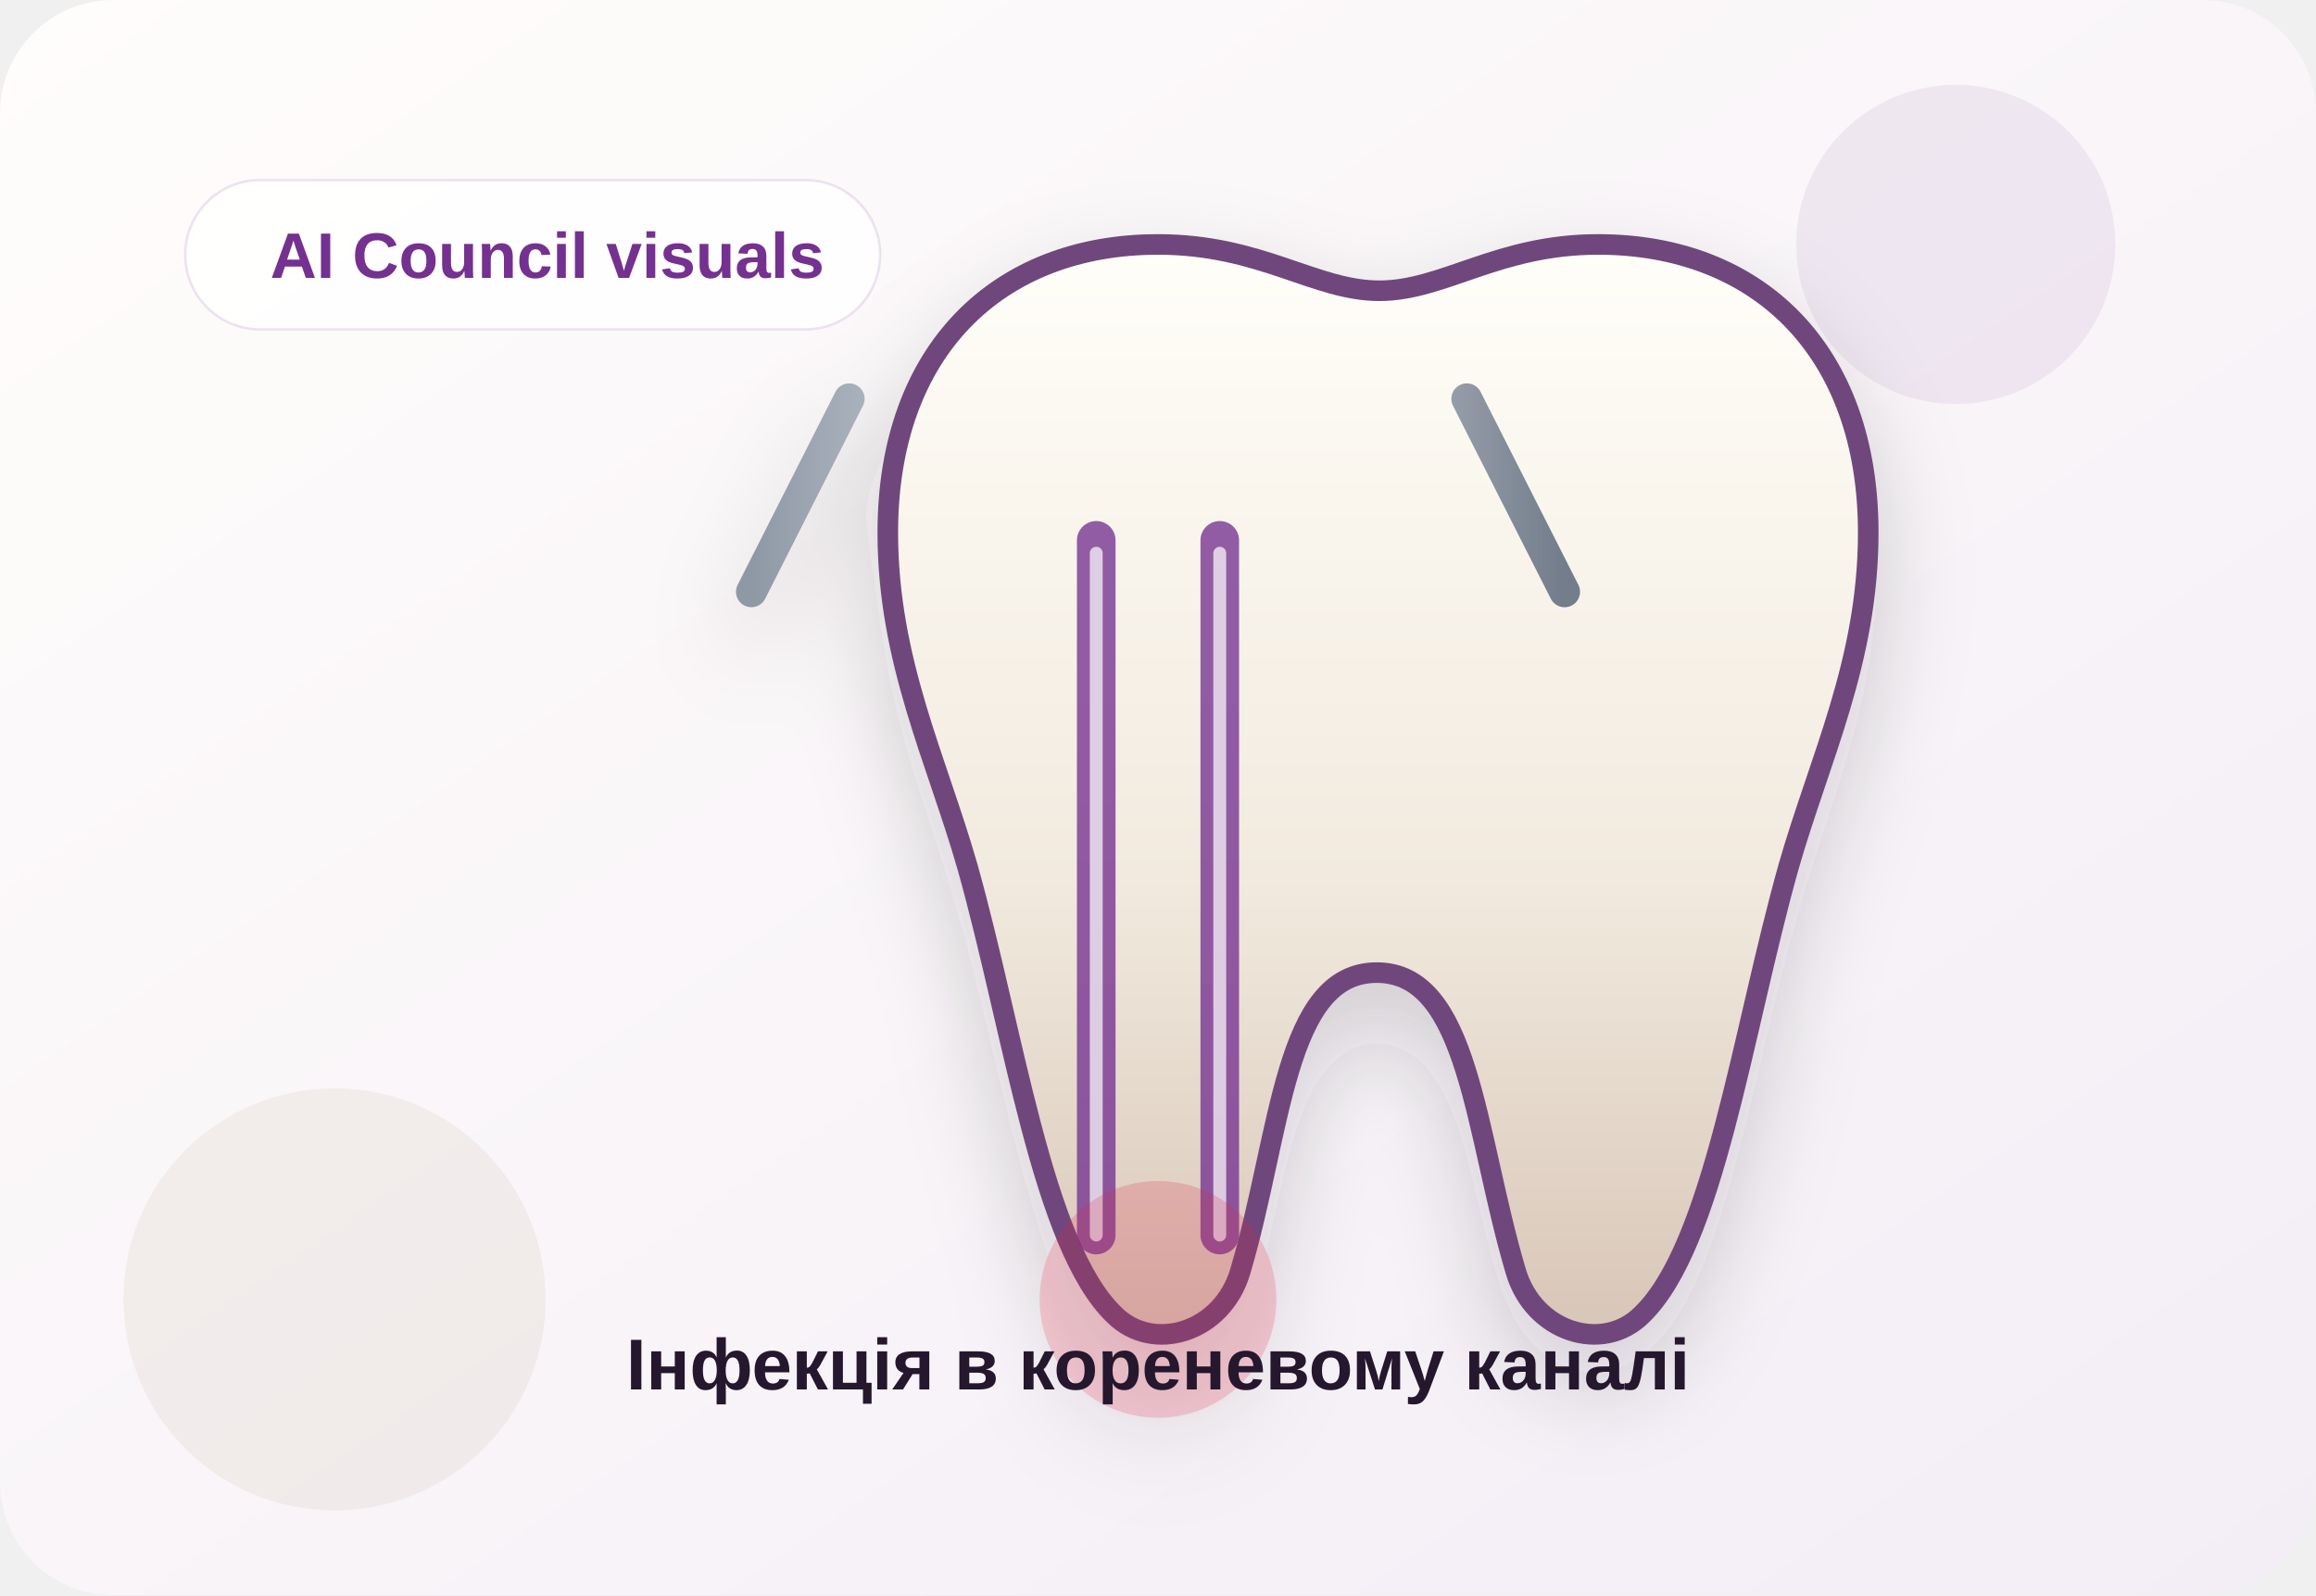
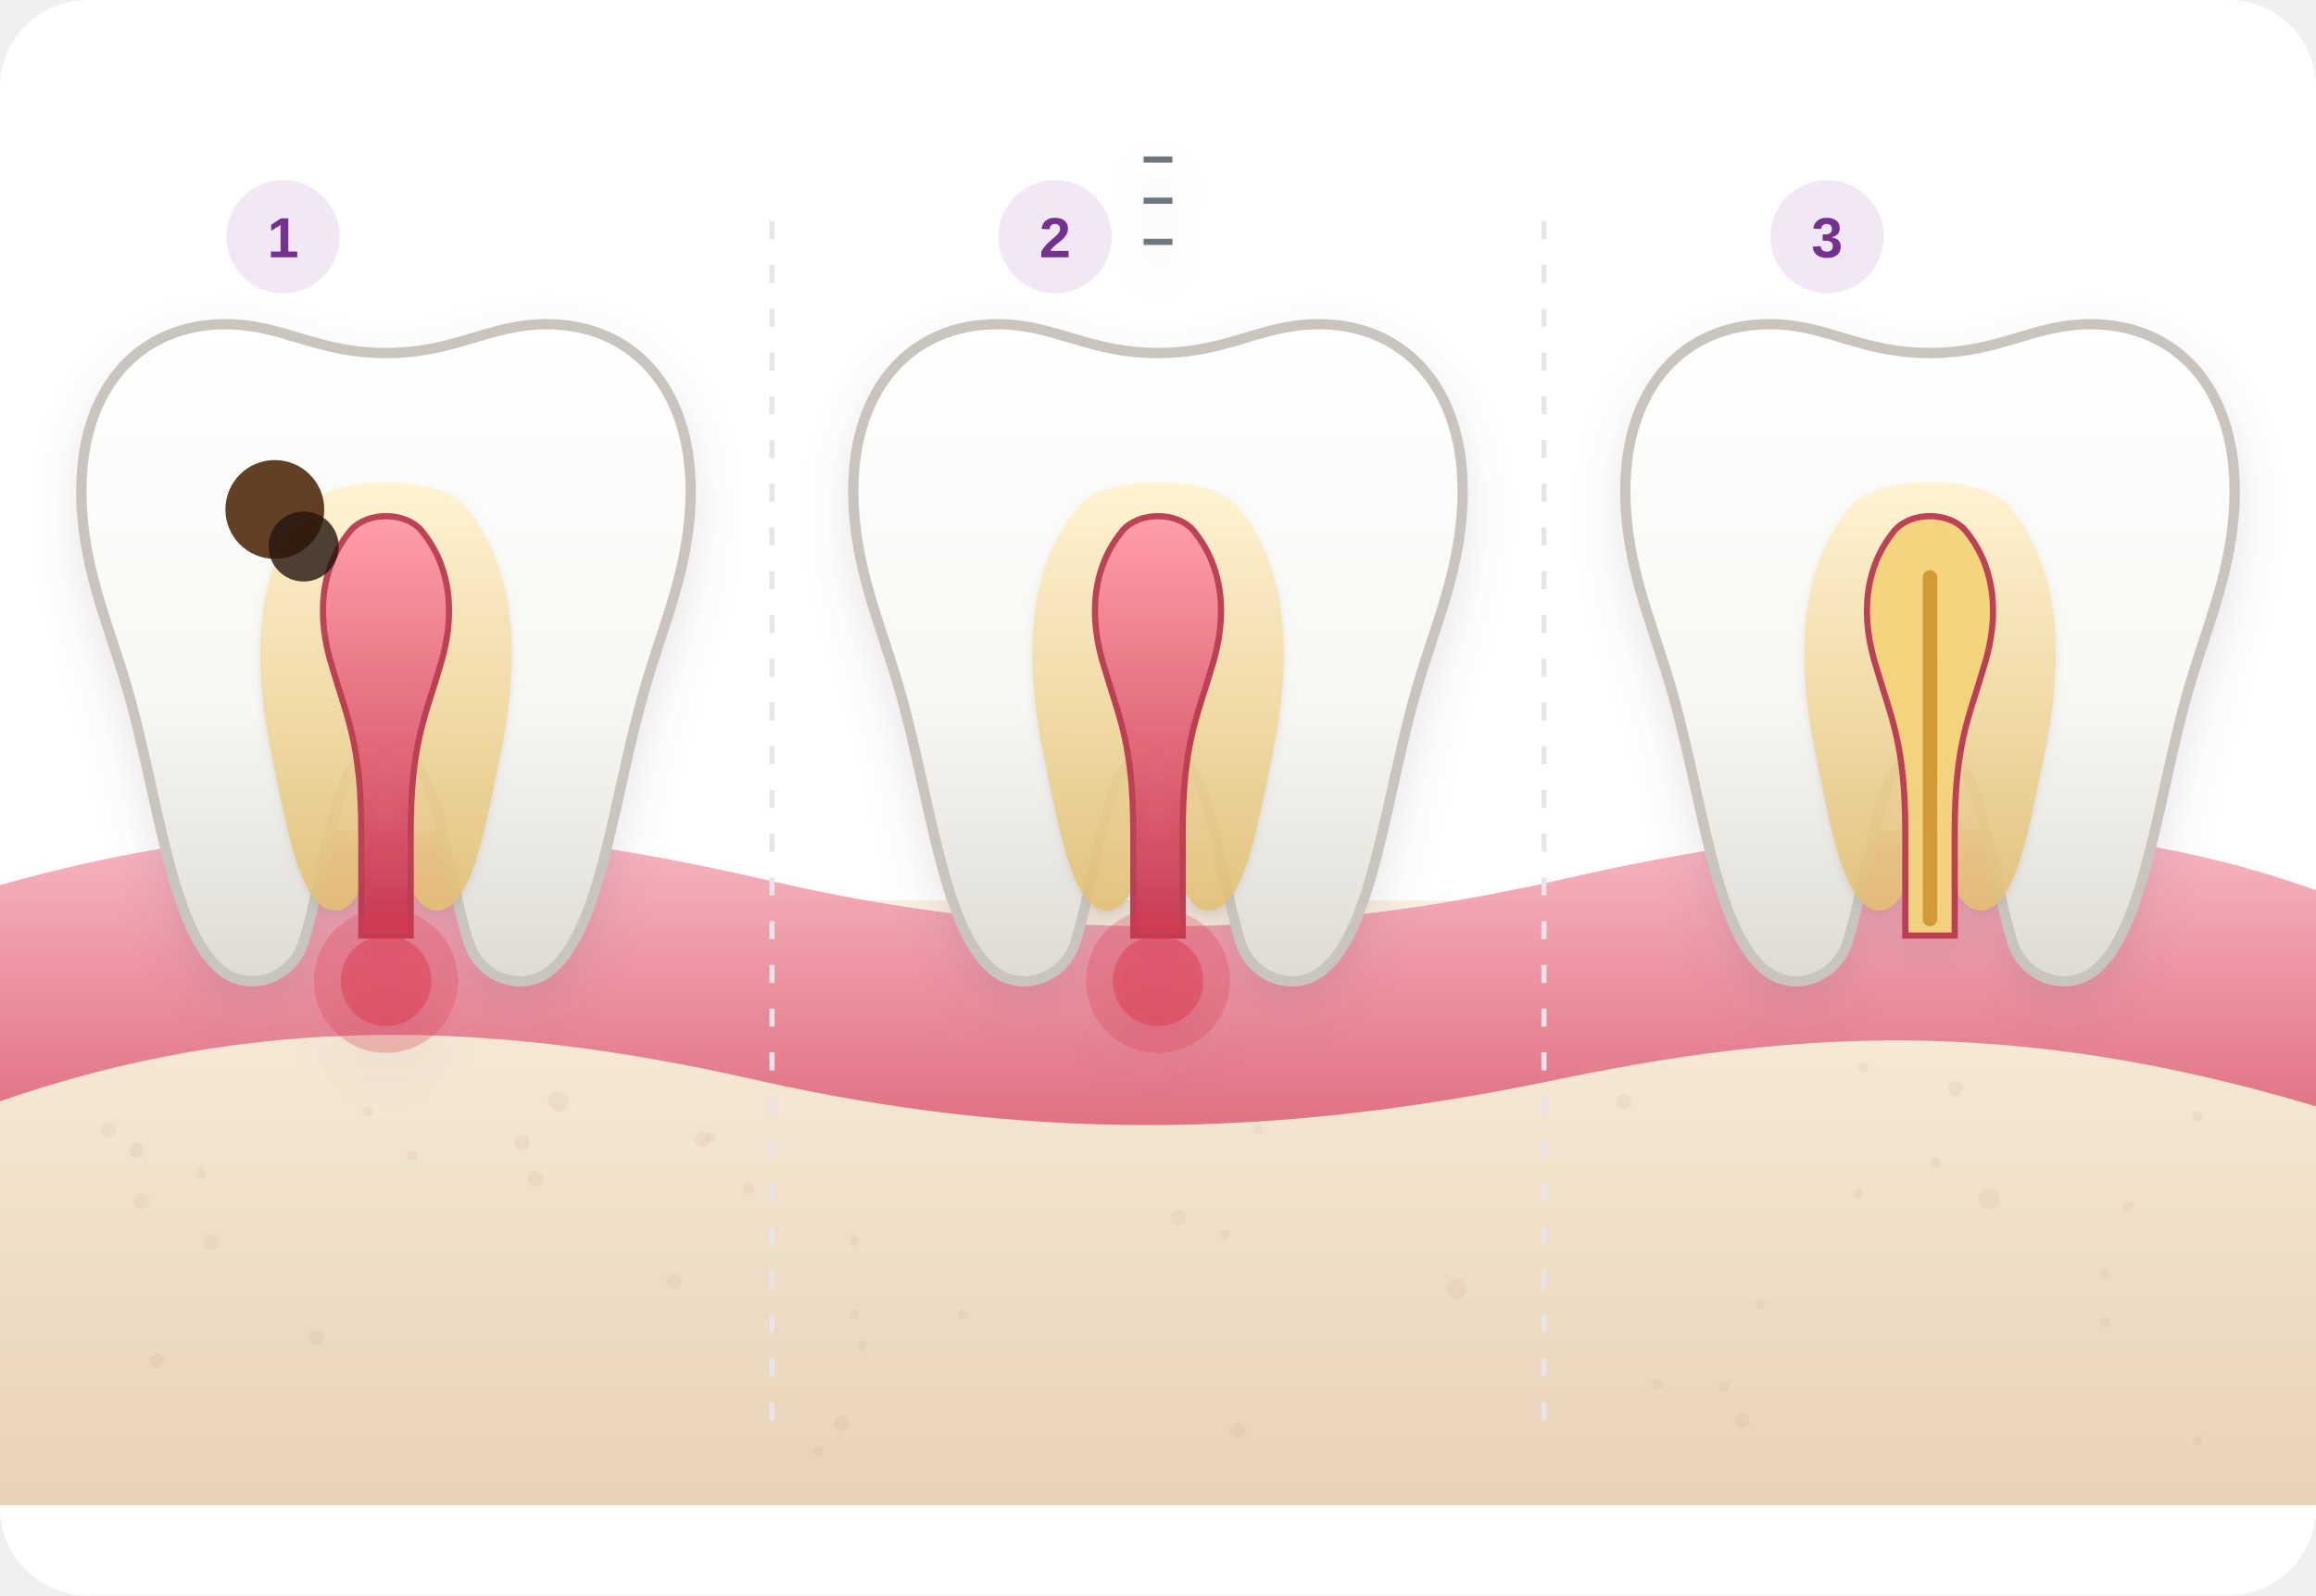
<svg xmlns="http://www.w3.org/2000/svg" viewBox="0 0 900 620" role="img" aria-label="Інфекція в кореневому каналі">
  <defs>
-     <linearGradient id="bg" x1="0" y1="0" x2="1" y2="1">
-       <stop offset="0" stop-color="#fffdfb" />
-       <stop offset="1" stop-color="#f3edf6" />
-     </linearGradient>
    <linearGradient id="enamel" x1="0" y1="0" x2="0" y2="1">
-       <stop offset="0" stop-color="#fffef8" />
-       <stop offset="0.58" stop-color="#f2eadf" />
-       <stop offset="1" stop-color="#d8c6b8" />
+       <stop offset="0" stop-color="#ffffff" />
+       <stop offset="0.58" stop-color="#f7f7f3" />
+       <stop offset="1" stop-color="#dedbd4" />
    </linearGradient>
    <linearGradient id="dentin" x1="0" y1="0" x2="0" y2="1">
-       <stop offset="0" stop-color="#f9d98b" />
-       <stop offset="1" stop-color="#d7a94e" />
+       <stop offset="0" stop-color="#fff2ce" />
+       <stop offset="1" stop-color="#e2be72" />
    </linearGradient>
    <linearGradient id="pulp" x1="0" y1="0" x2="0" y2="1">
-       <stop offset="0" stop-color="#ee6b7a" />
-       <stop offset="1" stop-color="#a82f48" />
+       <stop offset="0" stop-color="#ff9aa7" />
+       <stop offset="1" stop-color="#c73650" />
    </linearGradient>
    <linearGradient id="gum" x1="0" y1="0" x2="0" y2="1">
-       <stop offset="0" stop-color="#f3a0ad" />
-       <stop offset="1" stop-color="#d85b73" />
+       <stop offset="0" stop-color="#f7b4bf" />
+       <stop offset="1" stop-color="#df6c80" />
    </linearGradient>
    <linearGradient id="bone" x1="0" y1="0" x2="0" y2="1">
-       <stop offset="0" stop-color="#f0dbc2" />
-       <stop offset="1" stop-color="#cfae88" />
+       <stop offset="0" stop-color="#f7e9d1" />
+       <stop offset="1" stop-color="#dec19b" />
    </linearGradient>
    <linearGradient id="metal" x1="0" y1="0" x2="1" y2="0">
-       <stop offset="0" stop-color="#8f99a6" />
-       <stop offset="0.5" stop-color="#eef2f6" />
-       <stop offset="1" stop-color="#737d8b" />
+       <stop offset="0" stop-color="#717b86" />
+       <stop offset="0.45" stop-color="#f6f8fa" />
+       <stop offset="1" stop-color="#6d7781" />
    </linearGradient>
-     <filter id="shadow" x="-20%" y="-20%" width="140%" height="140%">
-       <feDropShadow dx="0" dy="16" stdDeviation="18" flood-color="#2c2034" flood-opacity=".18" />
+     <filter id="softShadow" x="-25%" y="-25%" width="150%" height="150%">
+       <feDropShadow dx="0" dy="10" stdDeviation="11" flood-color="#6e5875" flood-opacity=".16" />
+     </filter>
+     <filter id="inner">
+       <feDropShadow dx="0" dy="2" stdDeviation="2" flood-color="#8b7a73" flood-opacity=".20" />
    </filter>
  </defs>
-   <rect width="900" height="620" rx="44" fill="url(#bg)" />
-   <circle cx="760" cy="95" r="62" fill="#74318f" opacity=".08" />
-   <circle cx="130" cy="505" r="82" fill="#8b5a2b" opacity=".07" />
-   <rect x="72" y="70" width="270" height="58" rx="29" fill="#fff" opacity=".88" stroke="#74318f" stroke-opacity=".14" />
-   <text x="105" y="108" font-family="Arial, sans-serif" font-size="25" font-weight="700" fill="#74318f">AI Council visuals</text>
-   <g filter="url(#shadow)">
-     <path d="M450 95c-62 0-105 41-105 112 0 50 19 88 31 130 18 64 29 147 57 174 15 15 42 7 49-17 16-54 17-116 53-116s38 62 54 116c7 24 34 32 49 17 28-27 39-110 57-174 12-42 31-80 31-130 0-71-43-112-105-112-39 0-60 18-85 18s-46-18-86-18z" fill="url(#enamel)" stroke="#6f477b" stroke-width="8" stroke-linejoin="round" />
-     <path d="M426 210v270M474 210v270" stroke="#74318f" stroke-width="15" stroke-linecap="round" opacity=".78" />
-     <path d="M426 215v265M474 215v265" stroke="#fff" stroke-width="5" stroke-linecap="round" opacity=".7" />
-     <circle cx="450" cy="505" r="42" fill="#d42d4b" opacity=".22" stroke="#d42d4b" stroke-width="8" />
-     <path d="M330 155l-38 75M570 155l38 75" stroke="url(#metal)" stroke-width="12" stroke-linecap="round" />
+   <rect width="900" height="620" rx="34" fill="#fff" />
+   <rect x="0" y="350" width="900" height="235" fill="url(#bone)" opacity=".72" />
+   <circle cx="276" cy="442" r="2" fill="#b99b76" opacity=".12" />
+   <circle cx="773" cy="466" r="4" fill="#b99b76" opacity=".12" />
+   <circle cx="193" cy="388" r="2" fill="#b99b76" opacity=".12" />
+   <circle cx="55" cy="467" r="3" fill="#b99b76" opacity=".12" />
+   <circle cx="854" cy="560" r="2" fill="#b99b76" opacity=".12" />
+   <circle cx="262" cy="498" r="3" fill="#b99b76" opacity=".12" />
+   <circle cx="318" cy="564" r="2" fill="#b99b76" opacity=".12" />
+   <circle cx="143" cy="432" r="2" fill="#b99b76" opacity=".12" />
+   <circle cx="61" cy="529" r="3" fill="#b99b76" opacity=".12" />
+   <circle cx="854" cy="434" r="2" fill="#b99b76" opacity=".12" />
+   <circle cx="203" cy="444" r="3" fill="#b99b76" opacity=".12" />
+   <circle cx="677" cy="552" r="3" fill="#b99b76" opacity=".12" />
+   <circle cx="123" cy="520" r="3" fill="#b99b76" opacity=".12" />
+   <circle cx="722" cy="464" r="2" fill="#b99b76" opacity=".12" />
+   <circle cx="217" cy="428" r="4" fill="#b99b76" opacity=".12" />
+   <circle cx="321" cy="387" r="3" fill="#b99b76" opacity=".12" />
+   <circle cx="42" cy="439" r="3" fill="#b99b76" opacity=".12" />
+   <circle cx="818" cy="495" r="2" fill="#b99b76" opacity=".12" />
+   <circle cx="458" cy="473" r="3" fill="#b99b76" opacity=".12" />
+   <circle cx="476" cy="480" r="2" fill="#b99b76" opacity=".12" />
+   <circle cx="273" cy="443" r="3" fill="#b99b76" opacity=".12" />
+   <circle cx="851" cy="376" r="2" fill="#b99b76" opacity=".12" />
+   <circle cx="82" cy="483" r="3" fill="#b99b76" opacity=".12" />
+   <circle cx="566" cy="501" r="4" fill="#b99b76" opacity=".12" />
+   <circle cx="752" cy="452" r="2" fill="#b99b76" opacity=".12" />
+   <circle cx="724" cy="415" r="2" fill="#b99b76" opacity=".12" />
+   <circle cx="457" cy="416" r="4" fill="#b99b76" opacity=".12" />
+   <circle cx="317" cy="412" r="3" fill="#b99b76" opacity=".12" />
+   <circle cx="481" cy="556" r="3" fill="#b99b76" opacity=".12" />
+   <circle cx="684" cy="507" r="2" fill="#b99b76" opacity=".12" />
+   <circle cx="366" cy="390" r="2" fill="#b99b76" opacity=".12" />
+   <circle cx="760" cy="423" r="3" fill="#b99b76" opacity=".12" />
+   <circle cx="818" cy="514" r="2" fill="#b99b76" opacity=".12" />
+   <circle cx="160" cy="449" r="2" fill="#b99b76" opacity=".12" />
+   <circle cx="332" cy="482" r="2" fill="#b99b76" opacity=".12" />
+   <circle cx="78" cy="456" r="2" fill="#b99b76" opacity=".12" />
+   <circle cx="327" cy="553" r="3" fill="#b99b76" opacity=".12" />
+   <circle cx="53" cy="447" r="3" fill="#b99b76" opacity=".12" />
+   <circle cx="364" cy="404" r="4" fill="#b99b76" opacity=".12" />
+   <circle cx="670" cy="539" r="2" fill="#b99b76" opacity=".12" />
+   <circle cx="335" cy="523" r="2" fill="#b99b76" opacity=".12" />
+   <circle cx="489" cy="439" r="2" fill="#b99b76" opacity=".12" />
+   <circle cx="291" cy="462" r="2" fill="#b99b76" opacity=".12" />
+   <circle cx="374" cy="511" r="2" fill="#b99b76" opacity=".12" />
+   <circle cx="407" cy="376" r="4" fill="#b99b76" opacity=".12" />
+   <circle cx="208" cy="458" r="3" fill="#b99b76" opacity=".12" />
+   <circle cx="332" cy="511" r="2" fill="#b99b76" opacity=".12" />
+   <circle cx="484" cy="418" r="4" fill="#b99b76" opacity=".12" />
+   <circle cx="247" cy="394" r="2" fill="#b99b76" opacity=".12" />
+   <circle cx="98" cy="379" r="2" fill="#b99b76" opacity=".12" />
+   <circle cx="644" cy="538" r="2" fill="#b99b76" opacity=".12" />
+   <circle cx="656" cy="375" r="4" fill="#b99b76" opacity=".12" />
+   <circle cx="631" cy="428" r="3" fill="#b99b76" opacity=".12" />
+   <circle cx="71" cy="396" r="3" fill="#b99b76" opacity=".12" />
+   <circle cx="827" cy="469" r="2" fill="#b99b76" opacity=".12" />
+   <path d="M0 344 C120 310 210 322 298 342 C400 366 500 366 606 342 C710 318 805 312 900 346 L900 430 C780 394 694 401 603 420 C492 443 398 443 295 420 C190 396 98 394 0 428 Z" fill="url(#gum)" opacity=".96" />
+   <path d="M300 86v470M600 86v470" stroke="#e9e3ea" stroke-width="2" stroke-dasharray="7 10" />
+   <circle cx="110" cy="92" r="22" fill="#f2e8f5" />
+   <text x="110" y="100" text-anchor="middle" font-family="Arial" font-size="22" font-weight="800" fill="#74318f">1</text>
+   <circle cx="410" cy="92" r="22" fill="#f2e8f5" />
+   <text x="410" y="100" text-anchor="middle" font-family="Arial" font-size="22" font-weight="800" fill="#74318f">2</text>
+   <circle cx="710" cy="92" r="22" fill="#f2e8f5" />
+   <text x="710" y="100" text-anchor="middle" font-family="Arial" font-size="22" font-weight="800" fill="#74318f">3</text>
+   <g transform="translate(150 122) scale(0.8)" filter="url(#softShadow)">
+     <path d="M-78 5c-41 0-70 30-70 81 0 36 13 64 22 95 15 51 21 116 45 137 13 12 35 6 41-13 13-43 14-94 40-94s27 51 40 94c6 19 28 25 41 13 24-21 30-86 45-137 9-31 22-59 22-95 0-51-29-81-70-81-28 0-44 14-78 14S-50 5-78 5z" fill="url(#enamel)" stroke="#c9c4bd" stroke-width="5" stroke-linejoin="round" />
+     <path d="M-38 93c-24 28-28 70-18 119 7 34 12 63 23 74 8 8 18 3 21-9 6-27 7-73 12-73s6 46 12 73c3 12 13 17 21 9 11-11 16-40 23-74 10-49 6-91-18-119-13-15-63-15-76 0z" fill="url(#dentin)" opacity=".88" filter="url(#inner)" />
+     <path d="M-17 105c-15 18-17 42-9 67 7 24 14 37 14 80v50h24v-50c0-43 7-56 14-80 8-25 6-49-9-67-8-9-26-9-34 0z" fill="url(#pulp)" stroke="#b93a50" stroke-width="3" opacity=".95" />
+     <circle cx="-54" cy="95" r="24" fill="#5a351c" opacity=".95" />
+     <circle cx="-40" cy="113" r="17" fill="#23140d" opacity=".80" />
+     <circle cx="0" cy="324" r="35" fill="#d9364e" opacity=".28" />
+     <circle cx="0" cy="324" r="22" fill="#d9364e" opacity=".45" />
  </g>
-   <text x="450" y="540" text-anchor="middle" font-family="Arial, sans-serif" font-size="28" font-weight="800" fill="#25172d">Інфекція в кореневому каналі</text>
+   <g transform="translate(450 122) scale(0.8)" filter="url(#softShadow)">
+     <path d="M-78 5c-41 0-70 30-70 81 0 36 13 64 22 95 15 51 21 116 45 137 13 12 35 6 41-13 13-43 14-94 40-94s27 51 40 94c6 19 28 25 41 13 24-21 30-86 45-137 9-31 22-59 22-95 0-51-29-81-70-81-28 0-44 14-78 14S-50 5-78 5z" fill="url(#enamel)" stroke="#c9c4bd" stroke-width="5" stroke-linejoin="round" />
+     <path d="M-38 93c-24 28-28 70-18 119 7 34 12 63 23 74 8 8 18 3 21-9 6-27 7-73 12-73s6 46 12 73c3 12 13 17 21 9 11-11 16-40 23-74 10-49 6-91-18-119-13-15-63-15-76 0z" fill="url(#dentin)" opacity=".88" filter="url(#inner)" />
+     <path d="M-17 105c-15 18-17 42-9 67 7 24 14 37 14 80v50h24v-50c0-43 7-56 14-80 8-25 6-49-9-67-8-9-26-9-34 0z" fill="url(#pulp)" stroke="#b93a50" stroke-width="3" opacity=".95" />
+     <circle cx="0" cy="324" r="35" fill="#d9364e" opacity=".28" />
+     <circle cx="0" cy="324" r="22" fill="#d9364e" opacity=".45" />
+     <path d="M0 -86v232" stroke="url(#metal)" stroke-width="9" stroke-linecap="round" />
+     <path d="M-7 -75h14M-7 -55h14M-7 -35h14" stroke="#6e7780" stroke-width="3" />
+   </g>
+   <g transform="translate(750 122) scale(0.8)" filter="url(#softShadow)">
+     <path d="M-78 5c-41 0-70 30-70 81 0 36 13 64 22 95 15 51 21 116 45 137 13 12 35 6 41-13 13-43 14-94 40-94s27 51 40 94c6 19 28 25 41 13 24-21 30-86 45-137 9-31 22-59 22-95 0-51-29-81-70-81-28 0-44 14-78 14S-50 5-78 5z" fill="url(#enamel)" stroke="#c9c4bd" stroke-width="5" stroke-linejoin="round" />
+     <path d="M-38 93c-24 28-28 70-18 119 7 34 12 63 23 74 8 8 18 3 21-9 6-27 7-73 12-73s6 46 12 73c3 12 13 17 21 9 11-11 16-40 23-74 10-49 6-91-18-119-13-15-63-15-76 0z" fill="url(#dentin)" opacity=".88" filter="url(#inner)" />
+     <path d="M-17 105c-15 18-17 42-9 67 7 24 14 37 14 80v50h24v-50c0-43 7-56 14-80 8-25 6-49-9-67-8-9-26-9-34 0z" fill="#f4d37b" stroke="#b93a50" stroke-width="3" opacity=".95" />
+     <path d="M0 128v166" stroke="#d19a35" stroke-width="7" stroke-linecap="round" />
+   </g>
</svg>
